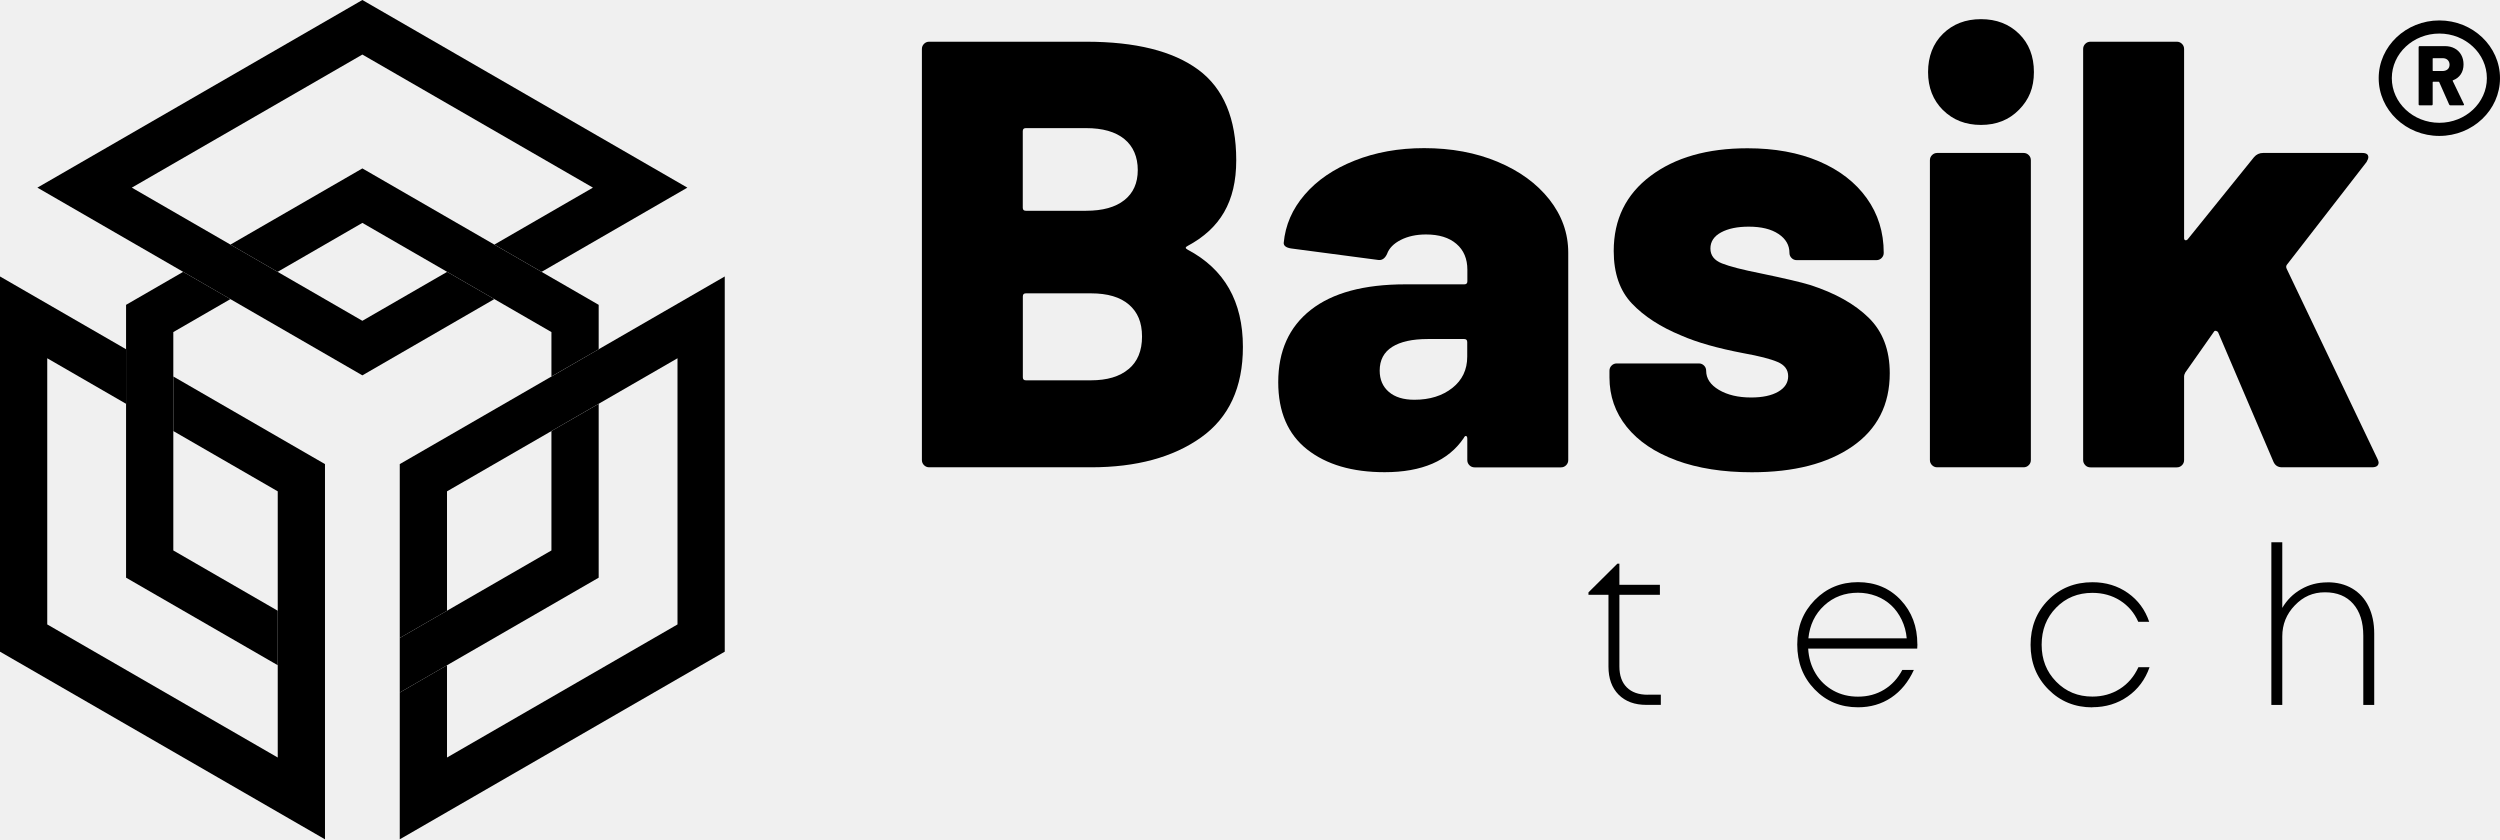
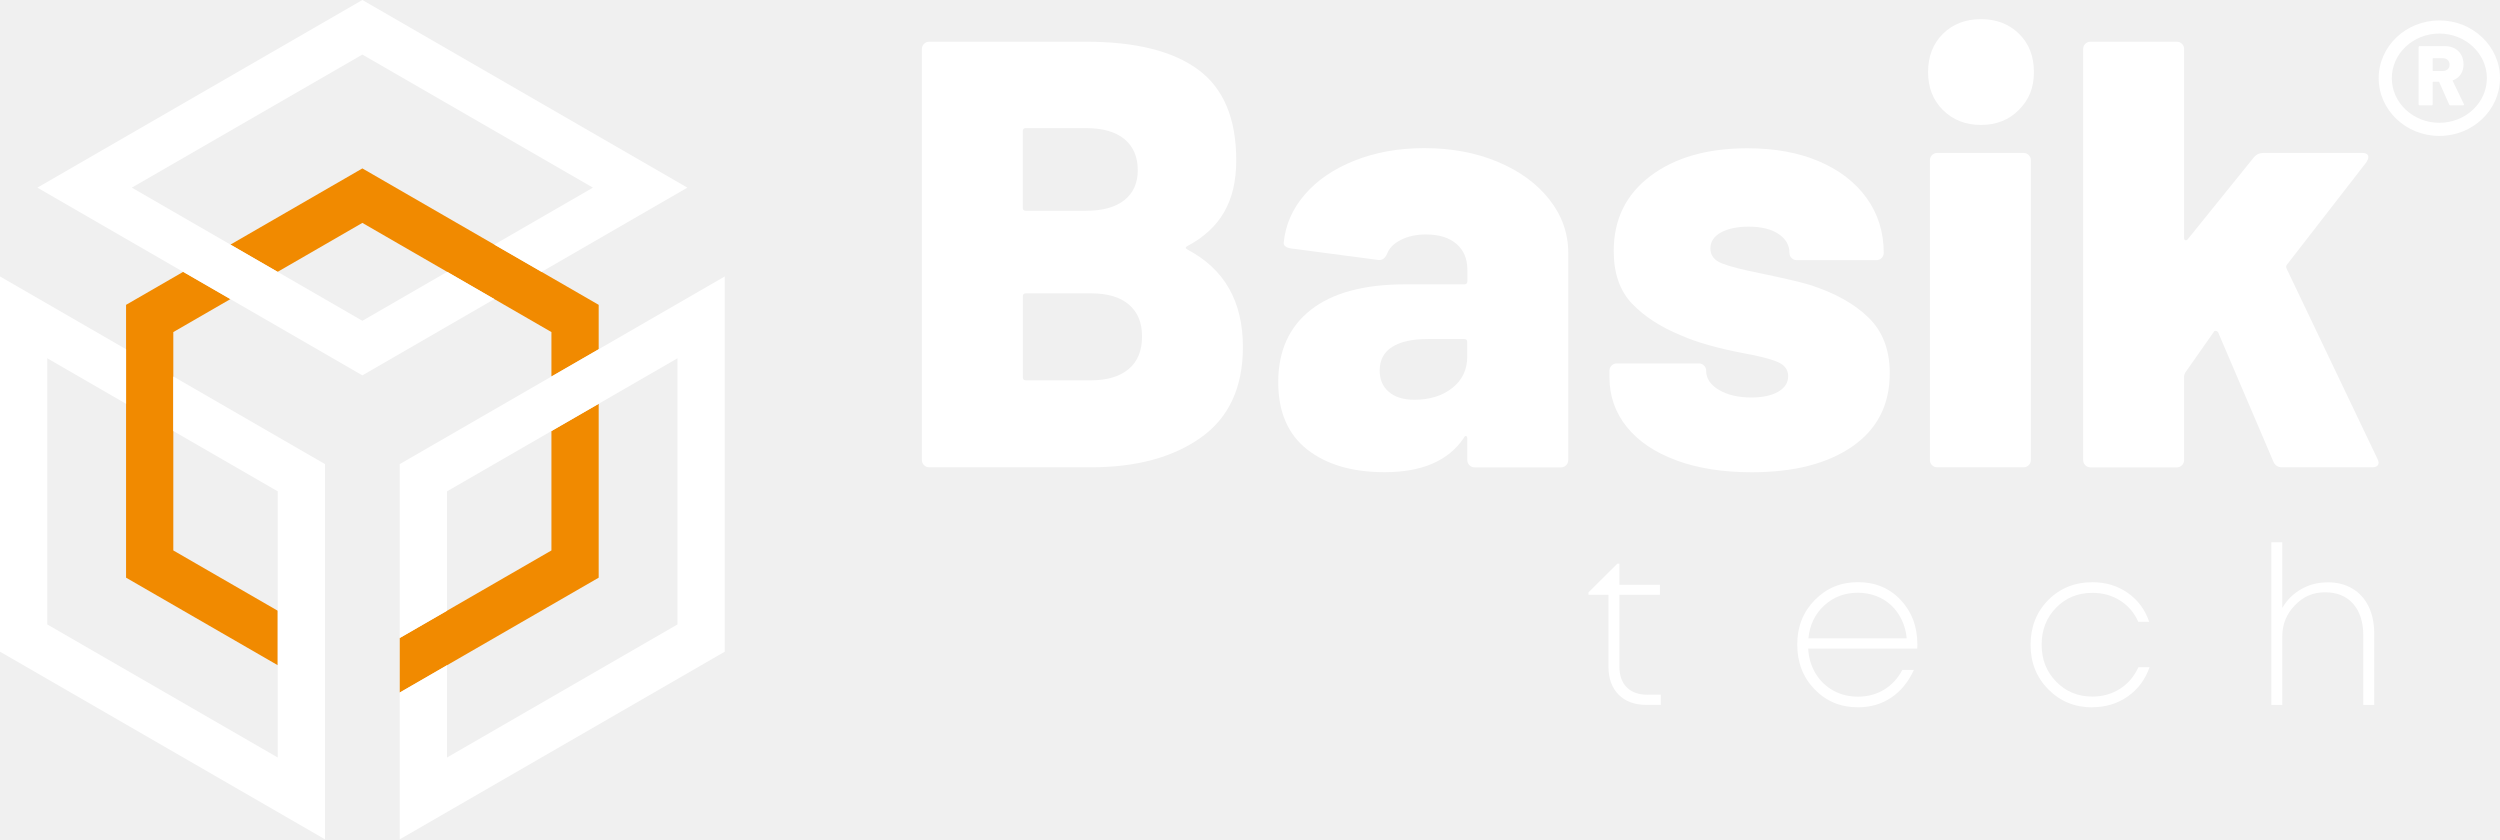
<svg xmlns="http://www.w3.org/2000/svg" id="Capa_2" data-name="Capa 2" viewBox="0 0 352.4 118.31">
  <defs>
-     
+     <style>
+       .cls-1 {
+         fill: #fff;
+       }
+ 
+       .cls-2 {
+         fill: #f18a00;
+       }
+     </style>
  </defs>
  <g id="Capa_1-2" data-name="Capa 1">
    <g>
      <g>
        <g>
          <polygon class="cls-2" points="24.43 77.59 24.43 46.81 32.48 42.16 25.82 38.32 17.77 42.97 17.77 81.43 39.15 93.77 39.15 86.09 24.43 77.59" />
          <polygon class="cls-2" points="77.73 60.76 77.73 77.59 56.35 89.93 56.35 97.62 84.39 81.43 84.39 56.92 77.73 60.76" />
          <polygon class="cls-2" points="51.08 23.74 32.48 34.48 39.13 38.32 51.08 31.42 77.73 46.81 77.73 53.07 84.39 49.23 84.39 42.97 51.08 23.74" />
        </g>
        <g>
          <polygon class="cls-1" points="24.43 60.76 39.15 69.26 39.15 106.78 6.66 88.02 6.66 50.5 17.77 56.92 17.77 49.23 0 38.97 0 91.86 45.81 118.31 45.81 65.42 24.43 53.07 24.43 60.76" />
          <polygon class="cls-1" points="56.35 65.42 56.35 89.93 63.01 86.09 63.01 69.26 95.5 50.5 95.5 88.02 63.01 106.78 63.01 93.77 56.35 97.62 56.35 118.31 102.16 91.86 102.16 38.97 56.35 65.42" />
          <polygon class="cls-1" points="63.03 38.32 51.08 45.22 18.58 26.45 51.08 7.69 83.58 26.45 69.68 34.48 76.34 38.32 96.89 26.45 51.08 0 5.27 26.45 51.08 52.91 69.68 42.16 63.03 38.32" />
        </g>
      </g>
      <path class="cls-1" d="M232.26,97.92h1.85v1.44h-2.04c-1.65,0-2.95-.48-3.91-1.44-.95-.96-1.43-2.28-1.43-3.95v-10.13h-2.82v-.34l4.08-4.05h.28v2.98h5.71v1.41h-5.71v10.1c0,1.28.35,2.26,1.04,2.95.69.69,1.67,1.04,2.95,1.04" />
      <path class="cls-1" d="M270.28,90.83c0,.15-.01.35-.03.6h-15.37c.08,1.32.43,2.49,1.05,3.51.62,1.03,1.45,1.82,2.49,2.4,1.04.58,2.21.86,3.48.86,1.38,0,2.61-.33,3.69-.99,1.08-.66,1.93-1.58,2.56-2.78h1.63c-.77,1.69-1.84,3-3.2,3.91-1.36.91-2.92,1.36-4.67,1.36-2.45,0-4.49-.84-6.12-2.53-1.63-1.68-2.45-3.79-2.45-6.32s.82-4.57,2.46-6.26c1.64-1.68,3.68-2.53,6.1-2.53s4.45.84,6.02,2.51c1.57,1.67,2.35,3.75,2.35,6.24M261.91,83.55c-1.88,0-3.47.6-4.77,1.8s-2.04,2.74-2.23,4.63h13.86c-.08-.94-.32-1.81-.71-2.62-.39-.8-.88-1.49-1.49-2.05-.61-.56-1.31-1-2.12-1.3-.8-.3-1.66-.46-2.56-.46" />
      <path class="cls-1" d="M294.95,99.71c-2.47,0-4.54-.84-6.21-2.53-1.67-1.68-2.51-3.78-2.51-6.29s.83-4.63,2.49-6.31c1.66-1.67,3.74-2.51,6.23-2.51,1.9,0,3.57.51,5,1.52,1.43,1.01,2.43,2.37,3,4.06h-1.54c-.56-1.28-1.42-2.27-2.56-3-1.14-.72-2.44-1.08-3.91-1.08-2.05,0-3.75.7-5.11,2.09-1.36,1.39-2.04,3.13-2.04,5.22s.68,3.81,2.05,5.21c1.37,1.4,3.07,2.1,5.1,2.1,1.44,0,2.73-.36,3.87-1.08,1.14-.72,2.01-1.74,2.62-3.06h1.57c-.61,1.74-1.63,3.11-3.07,4.12s-3.11,1.52-4.99,1.52" />
      <path class="cls-1" d="M328.08,82.08c1.34,0,2.5.29,3.5.88.99.59,1.76,1.42,2.29,2.51.53,1.09.8,2.36.8,3.83v10.07h-1.54v-9.76c0-1.92-.48-3.42-1.43-4.5-.95-1.08-2.27-1.62-3.97-1.62s-3.07.61-4.25,1.84c-1.18,1.22-1.77,2.68-1.77,4.38v9.66h-1.54v-22.93h1.54v9.25c.65-1.11,1.53-1.99,2.65-2.63,1.12-.65,2.36-.97,3.72-.97" />
      <g>
        <path class="cls-1" d="M167.4,35.19c5.2,2.74,7.8,7.31,7.8,13.71,0,5.71-1.97,9.97-5.91,12.77-3.94,2.8-9.11,4.2-15.51,4.2h-22.8c-.29,0-.53-.1-.73-.3-.2-.2-.3-.44-.3-.73V6.91c0-.29.1-.53.3-.73.2-.2.44-.3.73-.3h22.11c6.97,0,12.24,1.31,15.81,3.94,3.57,2.63,5.36,6.89,5.36,12.77s-2.29,9.63-6.86,12.08c-.34.17-.34.34,0,.51M144.17,18.48v10.8c0,.29.14.43.43.43h8.49c2.34,0,4.14-.5,5.4-1.5,1.26-1,1.89-2.41,1.89-4.24s-.63-3.34-1.89-4.37c-1.26-1.03-3.06-1.54-5.4-1.54h-8.49c-.29,0-.43.14-.43.43M159.09,52.03c1.26-1.06,1.89-2.58,1.89-4.59s-.62-3.44-1.84-4.5c-1.23-1.06-3.01-1.59-5.36-1.59h-9.17c-.29,0-.43.14-.43.43v11.4c0,.29.14.43.43.43h9.17c2.28,0,4.06-.53,5.31-1.59" />
        <path class="cls-1" d="M211.11,22.81c3.09,1.29,5.51,3.06,7.29,5.31,1.77,2.26,2.66,4.76,2.66,7.5v29.23c0,.29-.1.53-.3.73-.2.2-.44.3-.73.3h-12.17c-.29,0-.53-.1-.73-.3-.2-.2-.3-.44-.3-.73v-3c0-.23-.06-.36-.17-.39-.12-.03-.23.07-.34.3-2.17,3.2-5.89,4.8-11.14,4.8-4.57,0-8.21-1.07-10.93-3.21-2.71-2.14-4.07-5.3-4.07-9.47,0-4.4,1.53-7.8,4.59-10.2,3.06-2.4,7.5-3.6,13.33-3.6h8.31c.29,0,.43-.14.43-.43v-1.63c0-1.54-.51-2.76-1.54-3.64-1.03-.89-2.46-1.33-4.29-1.33-1.37,0-2.56.26-3.56.77-1,.51-1.64,1.17-1.93,1.97-.29.63-.69.91-1.2.86l-12.34-1.63c-.69-.11-1.03-.37-1.03-.77.23-2.51,1.21-4.78,2.96-6.81,1.74-2.03,4.08-3.63,7.03-4.8,2.94-1.17,6.21-1.76,9.81-1.76,3.83,0,7.28.64,10.37,1.93M204.72,54.69c1.4-1.11,2.1-2.58,2.1-4.41v-2.06c0-.29-.14-.43-.43-.43h-5.14c-2.17,0-3.84.37-5.01,1.11-1.17.74-1.76,1.86-1.76,3.34,0,1.26.43,2.26,1.29,3,.86.74,2.06,1.11,3.6,1.11,2.17,0,3.96-.56,5.36-1.67" />
        <path class="cls-1" d="M236.3,64.89c-3.03-1.11-5.36-2.69-6.99-4.71-1.63-2.03-2.44-4.36-2.44-6.98v-.94c0-.29.1-.53.3-.73.2-.2.44-.3.73-.3h11.57c.29,0,.53.1.73.3.2.2.3.44.3.73,0,1.09.6,1.99,1.8,2.7,1.2.71,2.71,1.07,4.54,1.07,1.6,0,2.87-.27,3.81-.81.94-.54,1.41-1.27,1.41-2.19s-.5-1.59-1.5-2.01c-1-.43-2.61-.84-4.84-1.24-3.6-.69-6.51-1.51-8.74-2.49-2.91-1.2-5.23-2.7-6.94-4.5-1.71-1.8-2.57-4.27-2.57-7.41,0-4.46,1.73-7.98,5.19-10.58,3.46-2.6,8.01-3.9,13.67-3.9,3.83,0,7.18.61,10.07,1.84,2.88,1.23,5.13,2.96,6.73,5.19,1.6,2.23,2.4,4.8,2.4,7.71,0,.29-.1.53-.3.73-.2.2-.44.3-.73.3h-11.23c-.29,0-.53-.1-.73-.3-.2-.2-.3-.44-.3-.73,0-1.08-.51-1.97-1.54-2.66-1.03-.69-2.43-1.03-4.2-1.03-1.6,0-2.9.27-3.9.81-1,.54-1.5,1.3-1.5,2.27s.54,1.67,1.63,2.1c1.08.43,2.91.9,5.48,1.41,3.31.69,5.63,1.23,6.94,1.63,3.54,1.14,6.3,2.69,8.27,4.63,1.97,1.94,2.96,4.54,2.96,7.8,0,4.46-1.76,7.9-5.27,10.33-3.51,2.43-8.24,3.64-14.18,3.64-4.06,0-7.6-.56-10.63-1.67" />
        <path class="cls-1" d="M273.88,15.52c-1.4-1.4-2.1-3.18-2.1-5.36s.7-4.03,2.1-5.4c1.4-1.37,3.18-2.06,5.36-2.06s3.96.69,5.36,2.06c1.4,1.37,2.1,3.17,2.1,5.4s-.7,3.89-2.1,5.31c-1.4,1.43-3.19,2.14-5.36,2.14s-3.96-.7-5.36-2.1M272.34,65.57c-.2-.2-.3-.44-.3-.73V22.59c0-.29.1-.53.3-.73s.44-.3.73-.3h12.17c.29,0,.53.1.73.3.2.2.3.44.3.73v42.25c0,.29-.1.53-.3.73s-.44.3-.73.3h-12.17c-.29,0-.53-.1-.73-.3" />
        <path class="cls-1" d="M293.94,65.57c-.2-.2-.3-.44-.3-.73V6.91c0-.29.1-.53.3-.73.2-.2.44-.3.73-.3h12.17c.29,0,.53.1.73.3.2.2.3.44.3.73v26.65c0,.17.06.27.17.3.11.03.23-.01.34-.13l9.34-11.57c.34-.4.77-.6,1.29-.6h13.97c.57,0,.86.2.86.6,0,.17-.09.4-.26.69l-11.23,14.48c-.12.17-.12.37,0,.6l12.77,26.74c.11.23.17.4.17.51,0,.46-.31.69-.94.69h-12.68c-.57,0-.97-.26-1.2-.77l-7.8-18.25c-.06-.11-.16-.18-.3-.21-.14-.03-.24.01-.3.13l-4.03,5.74c-.12.23-.17.4-.17.51v11.83c0,.29-.1.53-.3.73s-.44.3-.73.3h-12.17c-.29,0-.53-.1-.73-.3" />
        <path class="cls-1" d="M345.24,14.75l-1.41-3.18s-.04-.05-.07-.05h-.79s-.06.02-.06.06v3.13s-.01.07-.04.1c-.03.03-.06.04-.1.04h-1.7s-.07-.01-.1-.04c-.03-.03-.04-.06-.04-.1V6.64s.01-.07.04-.1c.03-.03.06-.04.1-.04h3.55c.53,0,.99.11,1.38.32.4.21.71.52.93.91.22.39.33.85.33,1.36s-.13,1-.39,1.38c-.26.39-.63.67-1.1.85-.04.02-.05.04-.04.08l1.58,3.28s.02.06.02.07c0,.06-.04.1-.13.1h-1.79c-.08,0-.14-.04-.17-.11M342.91,8.25v1.7s.02.06.06.06h1.33c.29,0,.53-.08.72-.24.18-.16.27-.38.27-.65s-.09-.5-.27-.67c-.18-.17-.42-.25-.72-.25h-1.33s-.06.02-.06.06" />
        <path class="cls-1" d="M343.85,19.16c-4.72,0-8.55-3.65-8.55-8.14s3.84-8.14,8.55-8.14,8.55,3.65,8.55,8.14-3.84,8.14-8.55,8.14M343.85,4.73c-3.69,0-6.7,2.82-6.7,6.29s3.01,6.29,6.7,6.29,6.7-2.82,6.7-6.29-3.01-6.29-6.7-6.29" />
      </g>
    </g>
  </g>
</svg>
